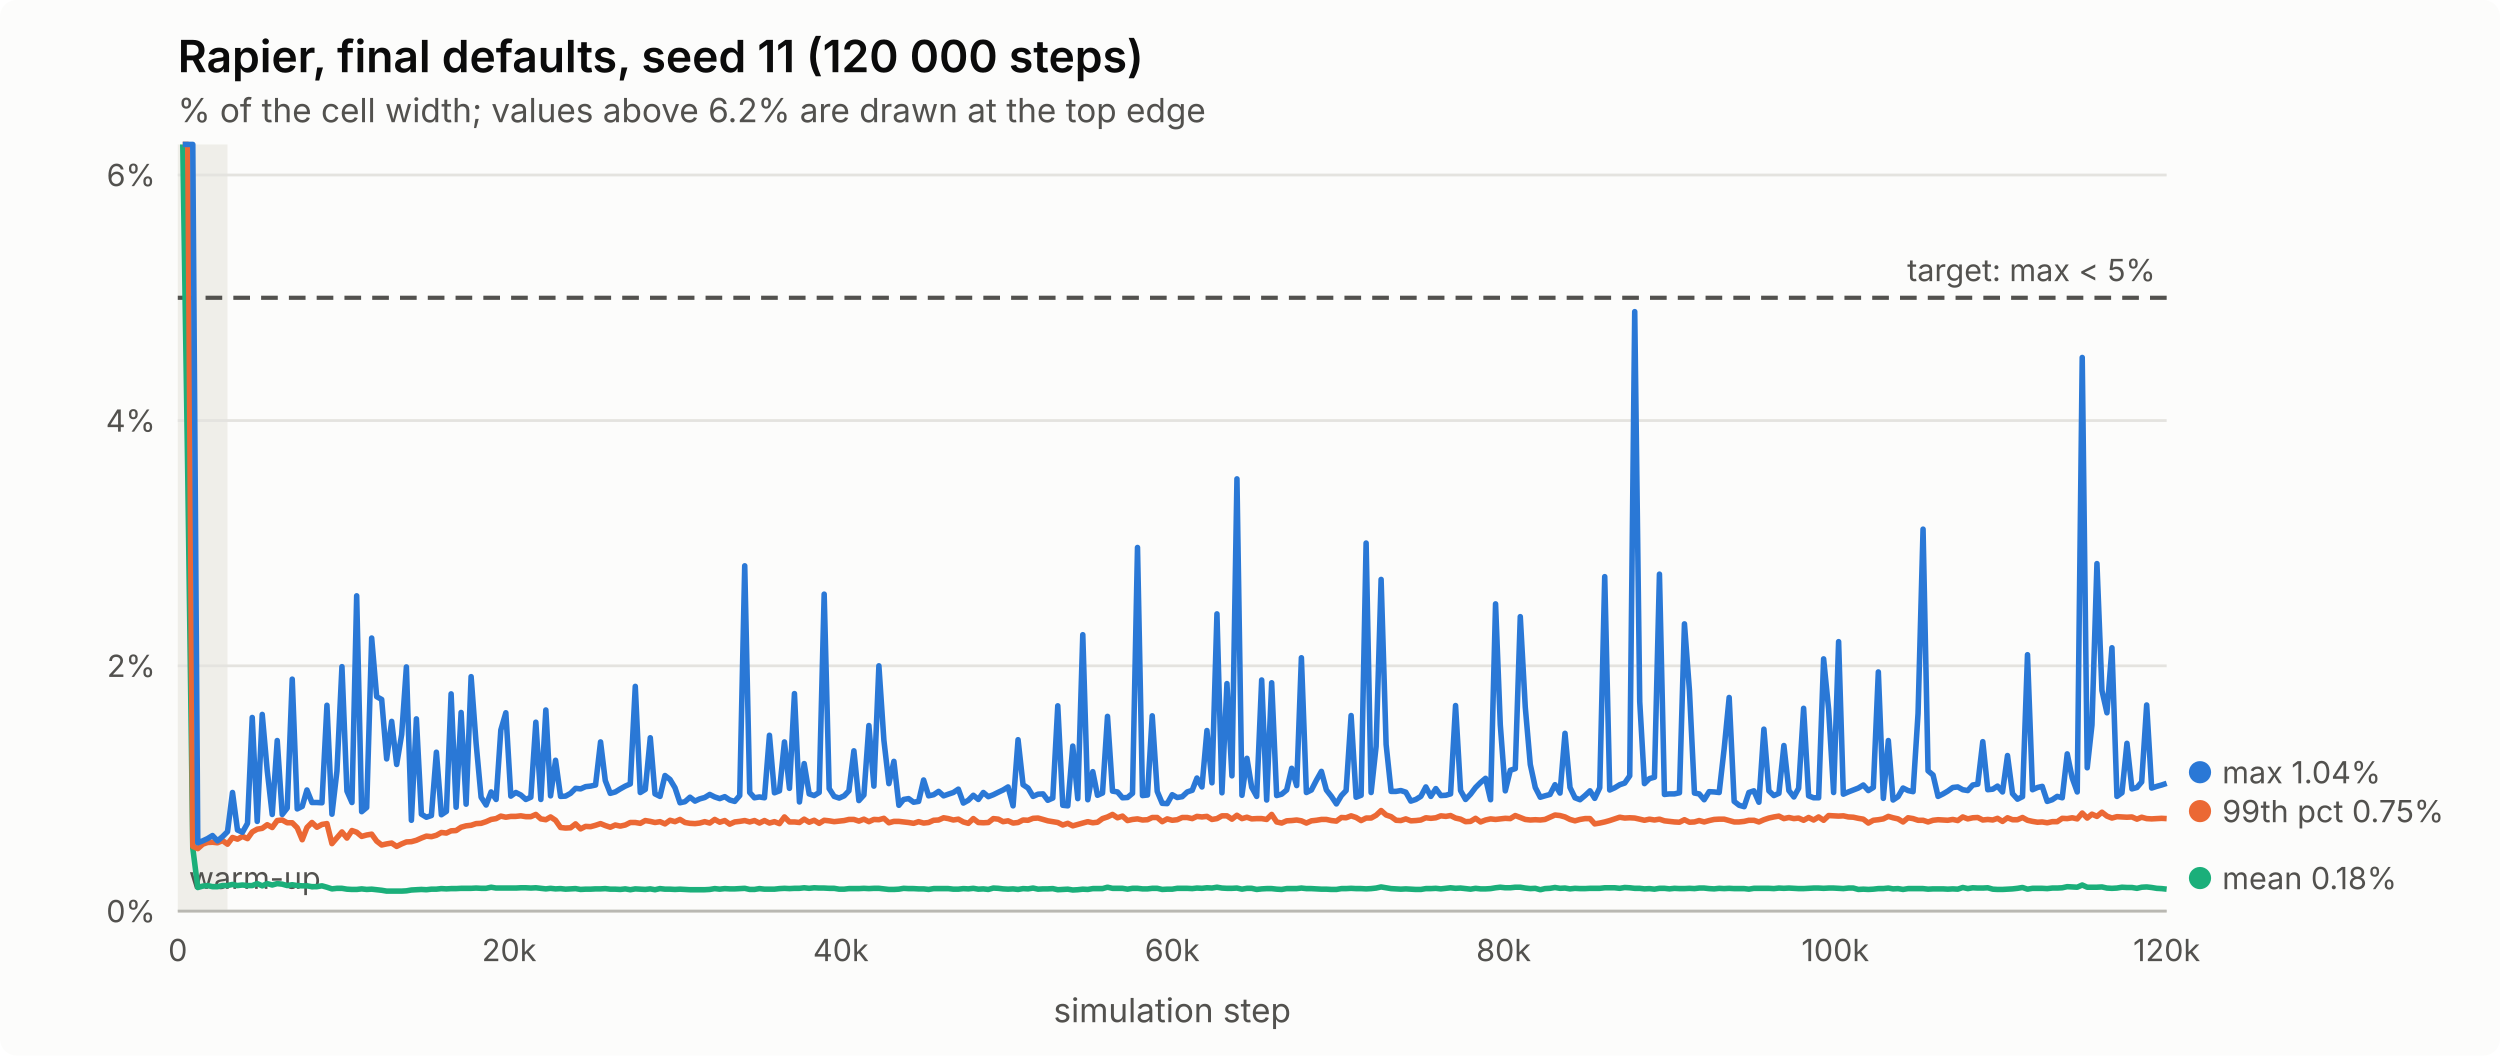
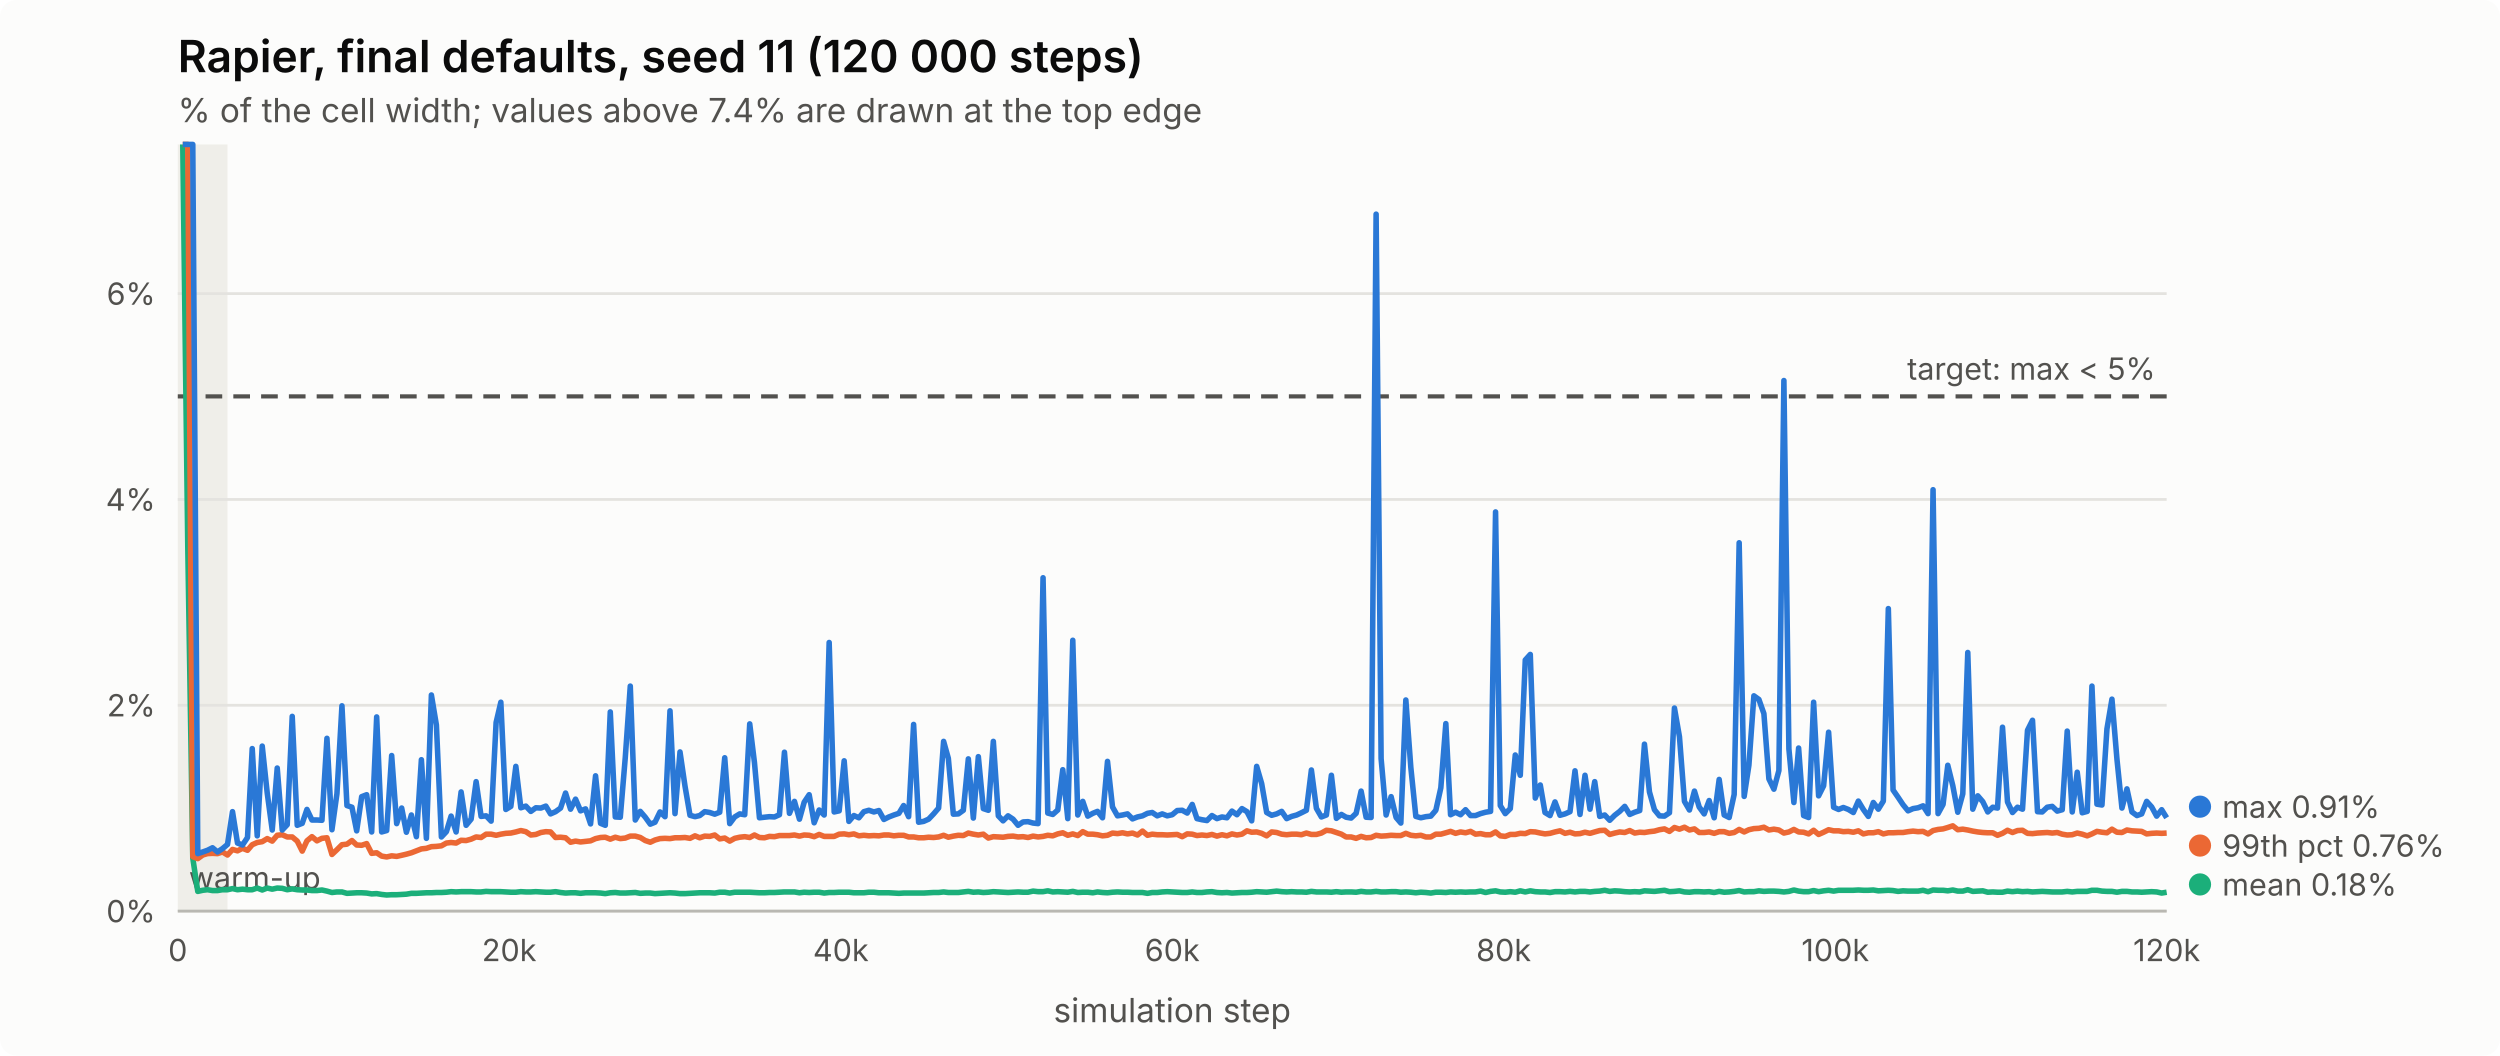
<svg xmlns="http://www.w3.org/2000/svg" viewBox="0 0 900 380" width="900" height="380" role="img" aria-label="Rapier, final defaults, seed 11 (120 000 steps)">
  <style>
  .surface { fill: #fcfcfb; } .title { fill: #0b0b0b; } .label, .tick { fill: #52514e; }
  .grid { stroke: #e4e3df; } .axis { stroke: #b9b8b2; } .warmup { fill: #efeee9; }
  .target { stroke: #52514e; } .s1 { stroke: #2a78d6; } .s2 { stroke: #eb6834; } .s3 { stroke: #1baf7a; }
  .k1 { fill: #2a78d6; } .k2 { fill: #eb6834; } .k3 { fill: #1baf7a; }
  @media (prefers-color-scheme: dark) {
    .surface { fill: #1a1a19; } .title { fill: #f0efec; } .label, .tick { fill: #c3c2b7; }
    .grid { stroke: #2f2f2d; } .axis { stroke: #5a5955; } .warmup { fill: #252524; }
    .target { stroke: #c3c2b7; } .s1 { stroke: #3987e5; } .s2 { stroke: #d95926; } .s3 { stroke: #199e70; }
    .k1 { fill: #3987e5; } .k2 { fill: #d95926; } .k3 { fill: #199e70; }
  }
  text { font-family: system-ui, -apple-system, "Segoe UI", sans-serif; }
</style>
  <rect class="surface" width="900" height="380" rx="6" />
  <text class="title" x="64" y="26" font-size="16" font-weight="600">Rapier, final defaults, seed 11 (120 000 steps)</text>
-   <text class="label" x="64" y="44" font-size="12">% of the cell width; values above 6.2% are drawn at the top edge</text>
+   <text class="label" x="64" y="44" font-size="12">% of the cell width; values above 7.4% are drawn at the top edge</text>
  <rect class="warmup" x="64.0" y="52" width="17.9" height="276" />
  <text class="label" x="68.0" y="320" font-size="11">warm-up</text>
  <line class="grid" x1="64" x2="780" y1="328.0" y2="328.0" stroke-width="1" />
  <text class="tick" x="56" y="332.0" font-size="11" text-anchor="end">0%</text>
-   <line class="grid" x1="64" x2="780" y1="239.7" y2="239.7" stroke-width="1" />
-   <text class="tick" x="56" y="243.7" font-size="11" text-anchor="end">2%</text>
-   <line class="grid" x1="64" x2="780" y1="151.4" y2="151.4" stroke-width="1" />
-   <text class="tick" x="56" y="155.4" font-size="11" text-anchor="end">4%</text>
-   <line class="grid" x1="64" x2="780" y1="63.0" y2="63.0" stroke-width="1" />
-   <text class="tick" x="56" y="67.0" font-size="11" text-anchor="end">6%</text>
+   <line class="grid" x1="64" x2="780" y1="253.9" y2="253.9" stroke-width="1" />
+   <text class="tick" x="56" y="257.9" font-size="11" text-anchor="end">2%</text>
+   <line class="grid" x1="64" x2="780" y1="179.8" y2="179.8" stroke-width="1" />
+   <text class="tick" x="56" y="183.8" font-size="11" text-anchor="end">4%</text>
+   <line class="grid" x1="64" x2="780" y1="105.7" y2="105.7" stroke-width="1" />
+   <text class="tick" x="56" y="109.7" font-size="11" text-anchor="end">6%</text>
  <text class="tick" x="64.0" y="346" font-size="11" text-anchor="middle">0</text>
  <text class="tick" x="183.3" y="346" font-size="11" text-anchor="middle">20k</text>
  <text class="tick" x="302.7" y="346" font-size="11" text-anchor="middle">40k</text>
  <text class="tick" x="422.0" y="346" font-size="11" text-anchor="middle">60k</text>
  <text class="tick" x="541.3" y="346" font-size="11" text-anchor="middle">80k</text>
  <text class="tick" x="660.7" y="346" font-size="11" text-anchor="middle">100k</text>
  <text class="tick" x="780.0" y="346" font-size="11" text-anchor="middle">120k</text>
  <text class="label" x="422.0" y="368" font-size="12" text-anchor="middle">simulation step</text>
  <line class="axis" x1="64" x2="780" y1="328" y2="328" stroke-width="1" />
-   <line class="target" x1="64" x2="780" y1="107.2" y2="107.2" stroke-width="1.5" stroke-dasharray="6 4" />
-   <text class="label" x="776" y="101.2" font-size="11" text-anchor="end">target: max &lt; 5%</text>
-   <polyline class="s3" fill="none" stroke-width="2" stroke-linejoin="round" points="65.8,52.0 67.6,171.6 69.4,305.3 71.2,319.5 73.0,319.0 74.7,318.8 76.5,319.2 78.3,319.2 80.1,318.8 81.9,318.8 83.7,318.4 85.5,318.8 87.3,318.6 89.1,318.8 90.8,318.8 92.6,318.1 94.4,318.9 96.2,318.1 98.0,318.6 99.8,318.1 101.6,318.3 103.4,318.8 105.2,318.5 107.0,318.8 108.8,318.9 110.5,318.9 112.3,319.2 114.1,319.2 115.9,318.9 117.7,319.4 119.5,320.0 121.3,319.8 123.1,319.8 124.9,320.1 126.7,320.2 128.4,320.2 130.2,320.0 132.0,320.2 133.8,320.1 135.6,320.3 137.4,320.5 139.2,320.8 141.0,320.8 142.8,320.8 144.6,320.8 146.3,320.7 148.1,320.4 149.9,320.3 151.7,320.2 153.5,320.3 155.3,320.1 157.1,320.1 158.9,319.9 160.7,320.0 162.4,319.9 164.2,319.9 166.0,319.8 167.8,319.8 169.6,319.8 171.4,319.7 173.2,319.8 175.0,319.8 176.8,319.4 178.6,319.7 180.3,319.7 182.1,319.7 183.9,319.7 185.7,319.7 187.5,319.6 189.3,319.6 191.1,319.7 192.9,319.6 194.7,319.8 196.5,320.0 198.2,319.8 200.0,320.0 201.8,319.9 203.6,320.1 205.4,320.0 207.2,319.9 209.0,320.2 210.8,320.1 212.6,320.1 214.4,320.0 216.2,320.0 217.9,319.9 219.7,320.1 221.5,320.1 223.3,320.2 225.1,320.0 226.9,320.3 228.7,320.0 230.5,320.1 232.3,320.2 234.1,320.0 235.8,320.3 237.6,319.9 239.4,320.1 241.2,320.1 243.0,320.2 244.8,320.1 246.6,320.2 248.4,320.3 250.2,320.3 251.9,320.3 253.7,320.3 255.5,320.2 257.3,319.9 259.1,320.1 260.9,319.9 262.7,320.0 264.5,320.0 266.3,319.9 268.1,319.8 269.9,320.2 271.6,320.2 273.4,319.9 275.2,320.1 277.0,320.1 278.8,320.1 280.6,319.9 282.4,319.8 284.2,319.9 286.0,319.8 287.8,319.8 289.5,319.6 291.3,319.8 293.1,319.6 294.9,319.7 296.7,319.7 298.5,319.8 300.3,319.8 302.1,320.1 303.9,320.1 305.6,319.9 307.4,319.9 309.2,319.9 311.0,319.8 312.8,319.9 314.6,319.8 316.4,319.8 318.2,320.0 320.0,320.2 321.8,320.2 323.6,320.1 325.3,319.8 327.1,319.9 328.9,319.9 330.7,320.0 332.5,320.0 334.3,320.2 336.1,319.9 337.9,319.9 339.7,319.9 341.4,319.9 343.2,320.1 345.0,320.1 346.8,319.9 348.6,320.0 350.4,319.8 352.2,320.1 354.0,320.0 355.8,320.2 357.6,319.7 359.4,319.8 361.1,320.0 362.9,320.1 364.7,320.0 366.5,320.2 368.3,319.9 370.1,320.0 371.9,319.7 373.7,320.1 375.5,320.0 377.2,320.0 379.0,319.9 380.8,320.3 382.6,320.2 384.4,320.1 386.2,320.4 388.0,320.3 389.8,320.1 391.6,320.2 393.4,319.9 395.1,319.9 396.9,319.9 398.7,319.4 400.5,319.8 402.3,319.8 404.1,319.8 405.9,320.1 407.7,319.8 409.5,319.8 411.3,320.0 413.1,320.0 414.8,319.8 416.6,319.8 418.4,320.2 420.2,320.1 422.0,320.1 423.8,319.8 425.6,319.8 427.4,319.8 429.2,319.9 430.9,319.7 432.7,319.8 434.5,319.6 436.3,319.7 438.1,319.4 439.9,319.7 441.7,319.8 443.5,319.8 445.3,319.7 447.1,320.1 448.9,319.8 450.6,319.8 452.4,320.2 454.2,320.0 456.0,319.9 457.8,319.9 459.6,320.1 461.4,320.2 463.2,319.9 465.0,319.9 466.8,319.9 468.5,319.7 470.3,319.9 472.1,319.9 473.9,320.0 475.7,320.1 477.5,320.1 479.3,320.2 481.1,320.2 482.9,319.9 484.6,319.9 486.4,319.8 488.2,319.9 490.0,319.9 491.8,320.0 493.6,319.9 495.4,319.7 497.2,319.3 499.0,319.6 500.8,319.9 502.6,320.0 504.3,320.1 506.1,320.0 507.9,320.1 509.7,320.2 511.5,320.2 513.3,319.9 515.1,319.9 516.9,319.8 518.7,320.0 520.5,319.8 522.2,319.6 524.0,319.8 525.8,319.7 527.6,319.9 529.4,320.1 531.2,319.8 533.0,320.0 534.8,320.0 536.6,319.9 538.4,319.6 540.1,319.4 541.9,319.6 543.7,319.6 545.5,319.4 547.3,319.4 549.1,319.7 550.9,319.9 552.7,319.8 554.5,320.3 556.2,319.9 558.0,319.8 559.8,319.5 561.6,319.8 563.4,319.7 565.2,320.0 567.0,319.8 568.8,319.9 570.6,319.9 572.4,319.8 574.1,319.8 575.9,319.8 577.7,319.6 579.5,319.6 581.3,319.6 583.1,319.8 584.9,319.5 586.7,319.6 588.5,319.8 590.3,319.8 592.0,320.0 593.8,319.9 595.6,320.1 597.4,319.8 599.2,319.8 601.0,320.0 602.8,319.8 604.6,319.9 606.4,319.9 608.2,319.8 610.0,319.9 611.7,319.7 613.5,319.7 615.3,319.9 617.1,320.0 618.9,319.8 620.7,319.9 622.5,319.8 624.3,319.9 626.1,319.9 627.9,319.9 629.6,320.1 631.4,319.8 633.2,319.8 635.0,319.8 636.8,319.8 638.6,319.9 640.4,319.7 642.2,319.8 644.0,319.7 645.8,319.8 647.5,319.9 649.3,319.9 651.1,319.8 652.9,319.7 654.7,319.7 656.5,319.8 658.3,319.7 660.1,319.7 661.9,319.8 663.6,319.9 665.4,319.7 667.2,319.7 669.0,320.2 670.8,320.1 672.6,320.2 674.4,320.1 676.2,319.9 678.0,319.9 679.8,319.7 681.5,320.0 683.3,319.9 685.1,320.2 686.9,319.9 688.7,319.9 690.5,319.9 692.3,319.9 694.1,320.1 695.9,320.0 697.7,320.0 699.5,320.0 701.2,320.1 703.0,320.0 704.8,320.1 706.6,319.5 708.4,319.9 710.2,319.6 712.0,319.7 713.8,319.7 715.6,319.6 717.4,320.1 719.1,320.2 720.9,320.2 722.7,320.1 724.5,320.0 726.3,319.8 728.1,319.5 729.9,320.1 731.7,319.8 733.5,319.8 735.2,319.8 737.0,319.9 738.8,319.7 740.6,319.7 742.4,319.6 744.2,319.2 746.0,319.3 747.8,319.4 749.6,318.6 751.4,319.4 753.1,319.4 754.9,319.4 756.7,319.3 758.5,319.7 760.3,319.8 762.1,319.7 763.9,319.4 765.7,319.5 767.5,319.5 769.3,319.8 771.0,319.4 772.8,319.3 774.6,319.5 776.4,319.8 778.2,319.9 780.0,320.1" />
-   <polyline class="s2" fill="none" stroke-width="2" stroke-linejoin="round" points="65.8,52.0 67.6,52.0 69.4,304.7 71.2,305.5 73.0,303.9 74.7,303.3 76.5,303.2 78.3,303.4 80.1,302.6 81.9,303.9 83.7,301.5 85.5,302.1 87.3,301.1 89.1,301.9 90.8,299.5 92.6,298.5 94.4,298.2 96.2,296.9 98.0,297.9 99.8,295.4 101.6,295.2 103.4,296.2 105.2,296.2 107.0,298.0 108.8,302.3 110.5,297.9 112.3,296.1 114.1,297.8 115.9,296.8 117.7,296.5 119.5,303.7 121.3,301.6 123.1,299.5 124.9,301.7 126.7,299.0 128.4,299.6 130.2,301.1 132.0,300.6 133.8,300.3 135.6,302.8 137.4,304.2 139.2,303.8 141.0,303.5 142.8,304.7 144.6,303.8 146.3,303.1 148.1,303.0 149.9,302.5 151.7,301.7 153.5,301.0 155.3,301.2 157.1,300.7 158.9,299.7 160.7,299.9 162.4,299.1 164.2,299.0 166.0,297.8 167.8,297.3 169.6,297.1 171.4,296.5 173.2,296.4 175.0,295.8 176.8,295.0 178.6,294.7 180.3,293.8 182.1,294.2 183.9,293.9 185.7,293.9 187.5,293.7 189.3,294.0 191.1,294.0 192.9,293.2 194.7,294.8 196.5,295.1 198.2,294.1 200.0,295.3 201.8,297.9 203.6,298.1 205.4,298.0 207.2,296.6 209.0,298.4 210.8,297.5 212.6,297.6 214.4,297.1 216.2,296.5 217.9,297.2 219.7,297.8 221.5,297.0 223.3,297.4 225.1,297.0 226.9,296.1 228.7,296.1 230.5,296.4 232.3,295.4 234.1,295.7 235.8,296.1 237.6,295.8 239.4,296.6 241.2,295.3 243.0,295.8 244.8,295.0 246.6,296.1 248.4,296.4 250.2,296.5 251.9,296.3 253.7,295.8 255.5,296.3 257.3,295.0 259.1,296.0 260.9,295.4 262.7,296.7 264.5,295.9 266.3,295.7 268.1,295.4 269.9,295.9 271.6,295.4 273.4,296.3 275.2,295.4 277.0,296.3 278.8,295.8 280.6,296.5 282.4,294.1 284.2,295.9 286.0,295.9 287.8,296.1 289.5,294.9 291.3,296.0 293.1,295.3 294.9,296.4 296.7,295.3 298.5,295.5 300.3,295.8 302.1,295.6 303.9,295.4 305.6,295.0 307.4,295.0 309.2,295.6 311.0,294.9 312.8,295.8 314.6,295.0 316.4,295.1 318.2,294.6 320.0,296.2 321.8,295.7 323.6,295.7 325.3,295.9 327.1,296.1 328.9,296.4 330.7,295.8 332.5,296.3 334.3,296.1 336.1,295.3 337.9,295.2 339.7,294.4 341.4,294.7 343.2,295.2 345.0,294.9 346.8,295.9 348.6,296.4 350.4,294.7 352.2,296.1 354.0,296.2 355.8,296.1 357.6,294.7 359.4,294.9 361.1,295.8 362.9,295.5 364.7,296.3 366.5,296.1 368.3,295.2 370.1,295.3 371.9,294.6 373.7,294.5 375.5,295.0 377.2,295.5 379.0,295.8 380.8,296.1 382.6,297.0 384.4,296.4 386.2,297.3 388.0,296.8 389.8,296.3 391.6,295.8 393.4,296.2 395.1,296.0 396.9,294.7 398.7,294.1 400.5,293.2 402.3,294.4 404.1,293.8 405.9,295.4 407.7,295.0 409.5,294.8 411.3,295.2 413.1,295.1 414.8,294.3 416.6,294.3 418.4,295.8 420.2,294.8 422.0,295.3 423.8,295.1 425.6,294.3 427.4,294.3 429.2,294.7 430.9,293.9 432.7,294.1 434.5,293.9 436.3,295.0 438.1,294.7 439.9,293.7 441.7,293.7 443.5,294.9 445.3,293.5 447.1,294.7 448.9,294.2 450.6,294.8 452.4,294.7 454.2,294.7 456.0,295.0 457.8,293.2 459.6,295.9 461.4,296.3 463.2,295.5 465.0,295.4 466.8,295.2 468.5,295.5 470.3,296.3 472.1,295.5 473.9,295.3 475.7,295.0 477.5,295.0 479.3,295.4 481.1,295.6 482.9,294.3 484.6,294.4 486.4,293.7 488.2,294.3 490.0,295.4 491.8,294.5 493.6,294.5 495.4,293.5 497.2,291.8 499.0,293.4 500.8,294.0 502.6,295.3 504.3,295.4 506.1,294.8 507.9,295.5 509.7,295.4 511.5,295.2 513.3,294.4 515.1,294.6 516.9,294.4 518.7,293.7 520.5,293.9 522.2,293.6 524.0,294.5 525.8,294.9 527.6,295.8 529.4,295.7 531.2,294.6 533.0,295.9 534.8,295.2 536.6,294.8 538.4,295.0 540.1,294.8 541.9,294.6 543.7,294.7 545.5,293.6 547.3,294.3 549.1,295.0 550.9,295.2 552.7,295.1 554.5,295.2 556.2,295.0 558.0,294.2 559.8,293.4 561.6,293.6 563.4,294.1 565.2,295.0 567.0,295.5 568.8,295.0 570.6,294.7 572.4,294.7 574.1,296.6 575.9,296.3 577.7,295.9 579.5,295.4 581.3,294.8 583.1,294.2 584.9,294.5 586.7,294.4 588.5,294.5 590.3,294.9 592.0,295.3 593.8,294.9 595.6,295.2 597.4,294.9 599.2,295.5 601.0,295.7 602.8,295.9 604.6,296.0 606.4,295.1 608.2,296.0 610.0,295.9 611.7,295.4 613.5,295.9 615.3,295.4 617.1,295.0 618.9,294.9 620.7,294.9 622.5,295.4 624.3,295.9 626.1,295.9 627.9,295.7 629.6,295.3 631.4,295.3 633.2,295.9 635.0,295.1 636.8,294.5 638.6,294.1 640.4,293.8 642.2,294.7 644.0,294.3 645.8,294.7 647.5,294.5 649.3,295.3 651.1,294.3 652.9,295.2 654.7,294.1 656.5,295.3 658.3,293.6 660.1,293.7 661.9,293.8 663.6,293.7 665.4,294.1 667.2,294.2 669.0,294.6 670.8,294.9 672.6,296.3 674.4,295.3 676.2,295.1 678.0,294.8 679.8,293.9 681.5,294.4 683.3,294.8 685.1,295.9 686.9,294.4 688.7,294.7 690.5,295.3 692.3,295.3 694.1,295.9 695.9,295.3 697.7,295.1 699.5,295.2 701.2,295.3 703.0,295.0 704.8,295.4 706.6,294.1 708.4,294.8 710.2,294.4 712.0,294.3 713.8,295.2 715.6,295.0 717.4,295.2 719.1,294.6 720.9,295.7 722.7,294.4 724.5,295.1 726.3,295.1 728.1,294.3 729.9,295.3 731.7,295.7 733.5,296.0 735.2,295.9 737.0,296.2 738.8,295.8 740.6,295.8 742.4,294.6 744.2,294.7 746.0,294.4 747.8,294.8 749.6,292.7 751.4,294.5 753.1,293.1 754.9,293.9 756.7,292.4 758.5,293.8 760.3,294.5 762.1,294.0 763.9,294.1 765.7,294.2 767.5,294.1 769.3,294.9 771.0,294.2 772.8,294.7 774.6,294.8 776.4,294.7 778.2,294.6 780.0,294.7" />
-   <polyline class="s1" fill="none" stroke-width="2" stroke-linejoin="round" points="65.8,52.0 67.6,52.0 69.4,52.0 71.2,303.4 73.0,302.7 74.7,301.9 76.5,300.8 78.3,302.7 80.1,301.2 81.9,299.4 83.7,285.3 85.5,298.8 87.3,299.6 89.1,296.4 90.8,258.3 92.6,295.7 94.4,257.2 96.2,277.4 98.0,293.2 99.8,266.6 101.6,293.2 103.4,290.9 105.2,244.5 107.0,291.2 108.8,290.3 110.5,284.4 112.3,288.9 114.1,288.9 115.9,289.0 117.7,253.9 119.5,293.1 121.3,277.6 123.1,240.0 124.9,284.8 126.7,288.9 128.4,214.5 130.2,292.2 132.0,290.7 133.8,229.7 135.6,250.8 137.4,251.8 139.2,273.2 141.0,259.7 142.8,275.2 144.6,264.4 146.3,240.1 148.1,295.3 149.9,258.8 151.7,293.1 153.5,294.2 155.3,293.6 157.1,270.8 158.9,293.3 160.7,292.1 162.4,249.8 164.2,290.6 166.0,256.5 167.8,289.5 169.6,243.6 171.4,267.6 173.2,287.0 175.0,289.8 176.8,285.1 178.6,287.8 180.3,262.8 182.1,256.6 183.9,286.6 185.7,285.3 187.5,286.2 189.3,287.8 191.1,287.0 192.9,260.0 194.7,287.8 196.5,255.6 198.2,286.5 200.0,273.7 201.8,286.7 203.6,286.6 205.4,285.6 207.2,283.8 209.0,284.0 210.8,283.2 212.6,283.0 214.4,282.6 216.2,267.1 217.9,281.0 219.7,285.6 221.5,285.1 223.3,284.0 225.1,283.0 226.9,282.2 228.7,247.1 230.5,285.3 232.3,284.2 234.1,265.6 235.8,285.8 237.6,286.7 239.4,279.2 241.2,280.6 243.0,283.6 244.8,289.0 246.6,288.6 248.4,287.0 250.2,288.4 251.9,287.6 253.7,287.1 255.5,286.0 257.3,286.9 259.1,287.5 260.9,286.8 262.7,288.0 264.5,288.5 266.3,286.4 268.1,203.7 269.9,285.3 271.6,287.2 273.4,286.9 275.2,287.2 277.0,264.7 278.8,285.4 280.6,284.7 282.4,267.1 284.2,283.8 286.0,249.7 287.8,288.7 289.5,274.9 291.3,285.8 293.1,286.4 294.9,285.3 296.7,213.9 298.5,283.9 300.3,286.7 302.1,287.3 303.9,286.5 305.6,284.7 307.4,270.3 309.2,288.2 311.0,286.2 312.8,261.2 314.6,283.0 316.4,239.7 318.2,266.5 320.0,282.1 321.8,274.1 323.6,289.9 325.3,287.8 327.1,287.5 328.9,288.8 330.7,288.5 332.5,280.8 334.3,286.5 336.1,286.1 337.9,284.9 339.7,286.5 341.4,285.9 343.2,285.3 345.0,284.1 346.8,289.1 348.6,288.1 350.4,286.3 352.2,287.8 354.0,285.3 355.8,286.8 357.6,286.1 359.4,285.2 361.1,284.4 362.9,283.3 364.7,290.1 366.5,266.3 368.3,282.5 370.1,283.7 371.9,286.7 373.7,285.9 375.5,285.8 377.2,288.1 379.0,287.3 380.8,254.1 382.6,289.9 384.4,290.1 386.2,268.6 388.0,287.5 389.8,228.5 391.6,287.9 393.4,277.8 395.1,286.3 396.9,285.5 398.7,257.9 400.5,284.8 402.3,285.1 404.1,287.2 405.9,287.1 407.7,285.6 409.5,197.1 411.3,286.4 413.1,286.2 414.8,257.7 416.6,284.9 418.4,289.2 420.2,289.3 422.0,286.1 423.8,287.1 425.6,286.8 427.4,285.1 429.2,284.5 430.9,280.1 432.7,283.3 434.5,263.0 436.3,281.8 438.1,221.0 439.9,285.4 441.7,246.1 443.5,279.3 445.3,172.4 447.1,286.3 448.9,273.0 450.6,283.4 452.4,286.7 454.2,244.8 456.0,288.0 457.8,245.8 459.6,286.4 461.4,285.9 463.2,284.4 465.0,276.6 466.8,282.8 468.5,236.8 470.3,285.3 472.1,284.4 473.9,280.9 475.7,277.7 477.5,284.4 479.3,286.7 481.1,289.4 482.9,286.4 484.6,284.6 486.4,257.6 488.2,287.0 490.0,286.3 491.8,195.5 493.6,285.3 495.4,268.7 497.2,208.6 499.0,268.0 500.8,284.9 502.6,284.9 504.3,284.6 506.1,285.2 507.9,288.4 509.7,287.8 511.5,286.7 513.3,283.3 515.1,286.7 516.9,283.9 518.7,286.4 520.5,286.3 522.2,285.8 524.0,254.0 525.8,284.6 527.6,287.8 529.4,285.9 531.2,283.5 533.0,281.7 534.8,280.2 536.6,287.9 538.4,217.4 540.1,260.9 541.9,284.7 543.7,277.3 545.5,276.7 547.3,222.0 549.1,254.6 550.9,275.2 552.7,283.5 554.5,287.0 556.2,286.5 558.0,286.0 559.8,282.5 561.6,285.5 563.4,264.0 565.2,283.5 567.0,287.2 568.8,287.9 570.6,286.4 572.4,284.7 574.1,287.4 575.9,283.6 577.7,207.6 579.5,284.4 581.3,283.6 583.1,282.5 584.9,281.9 586.7,279.3 588.5,112.2 590.3,252.6 592.0,282.1 593.8,280.3 595.6,279.8 597.4,206.7 599.2,286.0 601.0,285.8 602.8,285.8 604.6,285.4 606.4,224.6 608.2,248.6 610.0,285.5 611.7,285.8 613.5,287.9 615.3,285.0 617.1,285.1 618.9,285.3 620.7,269.5 622.5,251.1 624.3,288.5 626.1,289.9 627.9,290.4 629.6,285.3 631.4,284.7 633.2,288.8 635.0,262.5 636.8,284.7 638.6,286.4 640.4,285.6 642.2,268.4 644.0,284.6 645.8,286.9 647.5,283.8 649.3,255.0 651.1,286.5 652.9,287.2 654.7,287.2 656.5,237.2 658.3,255.3 660.1,285.3 661.9,231.0 663.6,285.9 665.4,285.1 667.2,284.4 669.0,283.7 670.8,282.6 672.6,284.6 674.4,283.5 676.2,241.9 678.0,287.4 679.8,266.6 681.5,288.0 683.3,286.8 685.1,283.7 686.9,284.6 688.7,285.0 690.5,256.8 692.3,190.5 694.1,277.5 695.9,279.0 697.7,286.7 699.5,285.8 701.2,284.8 703.0,283.5 704.8,283.3 706.6,284.3 708.4,284.6 710.2,282.6 712.0,282.3 713.8,267.0 715.6,284.3 717.4,284.1 719.1,283.0 720.9,285.1 722.7,272.0 724.5,285.7 726.3,287.7 728.1,286.8 729.9,235.7 731.7,284.3 733.5,283.5 735.2,283.1 737.0,288.5 738.8,287.9 740.6,286.7 742.4,287.2 744.2,271.4 746.0,280.1 747.8,285.1 749.6,128.7 751.4,276.4 753.1,261.0 754.9,202.9 756.7,248.6 758.5,256.6 760.3,233.2 762.1,286.7 763.9,285.4 765.7,267.6 767.5,284.0 769.3,283.5 771.0,281.5 772.8,253.8 774.6,283.7 776.4,283.1 778.2,282.6 780.0,282.0" />
-   <circle class="k1" cx="792" cy="278.0" r="4" />
-   <text class="label" x="800" y="282.0" font-size="11">max 1.04%</text>
-   <circle class="k2" cx="792" cy="292.0" r="4" />
-   <text class="label" x="800" y="296.0" font-size="11">99th pct 0.75%</text>
-   <circle class="k3" cx="792" cy="316.1" r="4" />
-   <text class="label" x="800" y="320.1" font-size="11">mean 0.18%</text>
+   <line class="target" x1="64" x2="780" y1="142.7" y2="142.7" stroke-width="1.5" stroke-dasharray="6 4" />
+   <text class="label" x="776" y="136.7" font-size="11" text-anchor="end">target: max &lt; 5%</text>
+   <polyline class="s3" fill="none" stroke-width="2" stroke-linejoin="round" points="65.8,52.0 67.6,196.8 69.4,308.9 71.2,320.9 73.0,320.5 74.7,320.3 76.5,320.6 78.3,320.6 80.1,320.3 81.9,320.3 83.7,319.9 85.5,320.3 87.3,320.1 89.1,320.3 90.8,320.3 92.6,319.7 94.4,320.4 96.2,319.7 98.0,320.1 99.8,319.7 101.6,319.8 103.4,320.3 105.2,320.0 107.0,320.3 108.8,320.4 110.5,320.4 112.3,320.6 114.1,320.6 115.9,320.4 117.7,320.8 119.5,321.3 121.3,321.1 123.1,321.1 124.9,321.6 126.7,321.5 128.4,321.4 130.2,321.4 132.0,321.5 133.8,321.8 135.6,321.7 137.4,322.0 139.2,322.2 141.0,322.1 142.8,322.1 144.6,322.0 146.3,321.9 148.1,321.6 149.9,321.6 151.7,321.5 153.5,321.4 155.3,321.4 157.1,321.3 158.9,321.3 160.7,321.2 162.4,321.0 164.2,321.1 166.0,321.0 167.8,321.0 169.6,321.0 171.4,321.1 173.2,321.1 175.0,320.9 176.8,321.0 178.6,321.0 180.3,321.0 182.1,321.1 183.9,321.2 185.7,321.2 187.5,321.0 189.3,321.1 191.1,321.1 192.9,321.0 194.7,321.1 196.5,321.2 198.2,321.2 200.0,321.0 201.8,321.3 203.6,321.5 205.4,321.4 207.2,321.4 209.0,321.6 210.8,321.4 212.6,321.4 214.4,321.4 216.2,321.5 217.9,321.7 219.7,321.4 221.5,321.3 223.3,321.5 225.1,321.5 226.9,321.4 228.7,321.3 230.5,321.6 232.3,321.5 234.1,321.5 235.8,321.7 237.6,321.6 239.4,321.5 241.2,321.4 243.0,321.5 244.8,321.7 246.6,321.7 248.4,321.6 250.2,321.5 251.9,321.4 253.7,321.4 255.5,321.4 257.3,321.5 259.1,321.2 260.9,321.2 262.7,321.5 264.5,321.2 266.3,321.2 268.1,321.2 269.9,321.2 271.6,321.3 273.4,321.4 275.2,321.4 277.0,321.3 278.8,321.3 280.6,321.2 282.4,321.1 284.2,321.1 286.0,321.1 287.8,321.4 289.5,321.2 291.3,321.3 293.1,321.2 294.9,321.2 296.7,321.5 298.5,321.3 300.3,321.3 302.1,321.2 303.9,321.2 305.6,321.2 307.4,321.4 309.2,321.4 311.0,321.4 312.8,321.2 314.6,321.2 316.4,321.4 318.2,321.4 320.0,321.4 321.8,321.5 323.6,321.6 325.3,321.5 327.1,321.5 328.9,321.5 330.7,321.5 332.5,321.5 334.3,321.4 336.1,321.3 337.9,321.3 339.7,321.1 341.4,321.3 343.2,321.3 345.0,321.3 346.8,321.1 348.6,320.9 350.4,321.2 352.2,321.1 354.0,321.3 355.8,321.2 357.6,321.0 359.4,321.1 361.1,321.2 362.9,321.3 364.7,321.2 366.5,321.1 368.3,321.2 370.1,321.2 371.9,320.8 373.7,321.0 375.5,321.0 377.2,320.7 379.0,321.1 380.8,321.0 382.6,321.1 384.4,321.2 386.2,320.9 388.0,321.3 389.8,321.2 391.6,321.2 393.4,321.4 395.1,321.1 396.9,321.3 398.7,321.4 400.5,321.2 402.3,321.1 404.1,321.2 405.9,321.2 407.7,321.3 409.5,321.3 411.3,321.3 413.1,321.6 414.8,321.3 416.6,321.3 418.4,321.1 420.2,321.0 422.0,321.1 423.8,321.2 425.6,321.3 427.4,321.3 429.2,321.1 430.9,321.3 432.7,321.3 434.5,321.1 436.3,321.0 438.1,321.3 439.9,321.4 441.7,321.3 443.5,321.5 445.3,321.4 447.1,321.3 448.9,321.3 450.6,321.2 452.4,321.0 454.2,321.1 456.0,321.2 457.8,321.0 459.6,320.8 461.4,321.0 463.2,321.1 465.0,321.0 466.8,321.1 468.5,321.1 470.3,321.2 472.1,320.9 473.9,321.1 475.7,321.1 477.5,321.1 479.3,321.2 481.1,321.0 482.9,321.2 484.6,321.1 486.4,321.1 488.2,321.2 490.0,320.9 491.8,321.1 493.6,321.1 495.4,320.9 497.2,321.1 499.0,321.1 500.8,321.0 502.6,321.0 504.3,321.2 506.1,321.1 507.9,321.2 509.7,321.4 511.5,321.2 513.3,321.3 515.1,321.5 516.9,321.2 518.7,321.2 520.5,321.3 522.2,321.1 524.0,321.2 525.8,321.1 527.6,321.2 529.4,321.1 531.2,321.1 533.0,320.8 534.8,321.3 536.6,320.9 538.4,320.7 540.1,321.1 541.9,321.2 543.7,321.0 545.5,321.2 547.3,320.7 549.1,321.1 550.9,320.7 552.7,321.0 554.5,321.1 556.2,321.1 558.0,321.3 559.8,321.0 561.6,321.0 563.4,321.1 565.2,320.9 567.0,321.1 568.8,320.9 570.6,320.9 572.4,321.1 574.1,320.9 575.9,320.8 577.7,320.5 579.5,320.9 581.3,320.7 583.1,320.8 584.9,321.0 586.7,321.1 588.5,321.0 590.3,321.1 592.0,320.7 593.8,320.8 595.6,320.9 597.4,320.7 599.2,320.5 601.0,321.0 602.8,320.9 604.6,320.7 606.4,321.1 608.2,321.2 610.0,321.0 611.7,321.0 613.5,321.1 615.3,321.0 617.1,321.3 618.9,320.9 620.7,321.2 622.5,321.1 624.3,320.9 626.1,320.6 627.9,321.1 629.6,321.0 631.4,321.0 633.2,320.7 635.0,320.9 636.8,320.8 638.6,320.8 640.4,320.9 642.2,321.1 644.0,320.9 645.8,320.4 647.5,320.8 649.3,321.0 651.1,321.0 652.9,320.6 654.7,321.0 656.5,320.7 658.3,320.5 660.1,320.8 661.9,320.5 663.6,320.5 665.4,320.5 667.2,320.5 669.0,320.4 670.8,320.5 672.6,320.5 674.4,320.4 676.2,320.7 678.0,320.6 679.8,320.5 681.5,320.6 683.3,320.9 685.1,320.7 686.9,320.8 688.7,320.8 690.5,320.8 692.3,320.5 694.1,321.0 695.9,320.4 697.7,320.5 699.5,320.5 701.2,320.7 703.0,320.4 704.8,320.8 706.6,320.8 708.4,320.3 710.2,320.9 712.0,320.8 713.8,320.7 715.6,321.2 717.4,321.1 719.1,321.2 720.9,321.2 722.7,320.8 724.5,321.0 726.3,320.8 728.1,321.0 729.9,320.9 731.7,321.1 733.5,321.0 735.2,320.9 737.0,321.0 738.8,321.1 740.6,321.1 742.4,321.1 744.2,320.9 746.0,321.1 747.8,320.9 749.6,320.9 751.4,320.9 753.1,320.5 754.9,320.5 756.7,320.8 758.5,320.9 760.3,320.9 762.1,321.2 763.9,320.9 765.7,320.9 767.5,321.1 769.3,321.1 771.0,321.2 772.8,321.1 774.6,321.0 776.4,321.1 778.2,321.5 780.0,321.2" />
+   <polyline class="s2" fill="none" stroke-width="2" stroke-linejoin="round" points="65.8,52.0 67.6,52.0 69.4,308.4 71.2,309.1 73.0,307.8 74.7,307.3 76.5,307.2 78.3,307.3 80.1,306.7 81.9,307.8 83.7,305.8 85.5,306.3 87.3,305.4 89.1,306.1 90.8,304.1 92.6,303.3 94.4,303.0 96.2,301.9 98.0,302.8 99.8,300.7 101.6,300.5 103.4,301.3 105.2,301.3 107.0,302.8 108.8,306.4 110.5,302.7 112.3,301.2 114.1,302.7 115.9,301.8 117.7,301.6 119.5,307.6 121.3,305.9 123.1,304.1 124.9,303.9 126.7,302.6 128.4,304.2 130.2,304.3 132.0,303.7 133.8,307.2 135.6,307.0 137.4,308.2 139.2,308.5 141.0,308.1 142.8,308.3 144.6,307.9 146.3,307.5 148.1,307.0 149.9,306.3 151.7,305.6 153.5,305.4 155.3,304.8 157.1,304.7 158.9,304.5 160.7,303.5 162.4,303.3 164.2,303.5 166.0,302.5 167.8,302.6 169.6,302.1 171.4,301.3 173.2,301.5 175.0,300.3 176.8,300.3 178.6,300.7 180.3,300.3 182.1,300.0 183.9,299.9 185.7,299.5 187.5,299.0 189.3,299.4 191.1,300.6 192.9,300.4 194.7,299.7 196.5,299.4 198.2,299.5 200.0,301.5 201.8,301.4 203.6,301.6 205.4,303.2 207.2,302.8 209.0,303.1 210.8,302.9 212.6,302.7 214.4,301.9 216.2,301.5 217.9,301.4 219.7,302.1 221.5,301.4 223.3,301.9 225.1,301.7 226.9,301.0 228.7,301.0 230.5,301.5 232.3,302.6 234.1,303.2 235.8,302.4 237.6,301.9 239.4,301.8 241.2,301.9 243.0,301.6 244.8,301.6 246.6,301.5 248.4,301.8 250.2,300.9 251.9,301.6 253.7,301.0 255.5,301.1 257.3,300.6 259.1,302.0 260.9,301.7 262.7,302.8 264.5,301.8 266.3,301.4 268.1,301.2 269.9,301.5 271.6,300.6 273.4,301.5 275.2,301.6 277.0,301.1 278.8,301.2 280.6,300.8 282.4,300.8 284.2,300.8 286.0,300.6 287.8,301.0 289.5,300.6 291.3,300.7 293.1,301.2 294.9,300.4 296.7,301.1 298.5,301.1 300.3,301.1 302.1,300.3 303.9,300.2 305.6,300.5 307.4,300.2 309.2,300.9 311.0,300.7 312.8,300.9 314.6,300.8 316.4,300.9 318.2,300.6 320.0,300.6 321.8,300.9 323.6,300.7 325.3,300.7 327.1,301.3 328.9,301.3 330.7,301.6 332.5,301.6 334.3,301.4 336.1,301.5 337.9,301.3 339.7,300.7 341.4,301.4 343.2,301.0 345.0,300.7 346.8,300.8 348.6,299.9 350.4,300.3 352.2,300.6 354.0,300.3 355.8,301.7 357.6,301.2 359.4,301.3 361.1,301.4 362.9,301.1 364.7,301.0 366.5,301.3 368.3,301.2 370.1,301.5 371.9,301.0 373.7,301.3 375.5,301.1 377.2,300.7 379.0,300.9 380.8,300.2 382.6,299.8 384.4,300.7 386.2,300.2 388.0,300.8 389.8,299.4 391.6,300.3 393.4,300.3 395.1,300.5 396.9,300.9 398.7,300.7 400.5,299.9 402.3,300.1 404.1,299.8 405.9,300.2 407.7,299.9 409.5,300.6 411.3,299.2 413.1,300.7 414.8,300.3 416.6,300.5 418.4,300.5 420.2,300.6 422.0,300.5 423.8,300.4 425.6,301.2 427.4,300.2 429.2,300.3 430.9,300.8 432.7,300.6 434.5,300.8 436.3,300.4 438.1,301.0 439.9,300.5 441.7,300.9 443.5,300.2 445.3,300.6 447.1,300.3 448.9,299.1 450.6,299.6 452.4,299.5 454.2,300.0 456.0,300.9 457.8,299.5 459.6,299.7 461.4,300.3 463.2,300.5 465.0,300.3 466.8,300.3 468.5,300.5 470.3,299.9 472.1,300.4 473.9,300.4 475.7,299.9 477.5,298.9 479.3,299.1 481.1,299.7 482.9,300.3 484.6,301.3 486.4,301.3 488.2,301.8 490.0,301.1 491.8,301.6 493.6,301.5 495.4,300.7 497.2,301.0 499.0,300.9 500.8,300.7 502.6,300.8 504.3,300.8 506.1,300.0 507.9,300.7 509.7,300.9 511.5,300.7 513.3,301.3 515.1,301.3 516.9,300.3 518.7,300.3 520.5,299.8 522.2,299.3 524.0,300.0 525.8,299.5 527.6,299.8 529.4,299.3 531.2,300.3 533.0,300.1 534.8,300.5 536.6,300.5 538.4,299.5 540.1,300.9 541.9,301.1 543.7,300.4 545.5,300.4 547.3,300.0 549.1,300.1 550.9,299.4 552.7,299.5 554.5,299.9 556.2,300.2 558.0,300.0 559.8,299.5 561.6,299.1 563.4,300.0 565.2,299.6 567.0,300.2 568.8,300.1 570.6,299.6 572.4,300.0 574.1,299.5 575.9,299.0 577.7,298.9 579.5,300.4 581.3,299.9 583.1,299.5 584.9,299.7 586.7,299.0 588.5,299.9 590.3,299.6 592.0,299.7 593.8,299.4 595.6,299.2 597.4,298.7 599.2,298.4 601.0,299.3 602.8,297.9 604.6,298.5 606.4,297.8 608.2,298.8 610.0,298.4 611.7,299.7 613.5,299.7 615.3,299.5 617.1,300.0 618.9,299.4 620.7,299.4 622.5,300.0 624.3,299.7 626.1,298.6 627.9,299.5 629.6,298.7 631.4,298.3 633.2,298.2 635.0,297.8 636.8,298.8 638.6,298.5 640.4,298.8 642.2,299.9 644.0,299.5 645.8,298.6 647.5,299.5 649.3,299.6 651.1,300.2 652.9,298.9 654.7,300.4 656.5,299.6 658.3,298.7 660.1,299.1 661.9,299.1 663.6,299.4 665.4,299.3 667.2,299.6 669.0,299.1 670.8,300.2 672.6,299.8 674.4,299.8 676.2,299.4 678.0,300.2 679.8,299.8 681.5,299.8 683.3,299.7 685.1,299.7 686.9,299.4 688.7,299.2 690.5,299.4 692.3,299.3 694.1,300.2 695.9,299.0 697.7,298.6 699.5,298.4 701.2,297.9 703.0,297.3 704.8,298.7 706.6,298.5 708.4,298.8 710.2,299.2 712.0,299.5 713.8,299.7 715.6,299.8 717.4,299.8 719.1,300.7 720.9,300.0 722.7,298.9 724.5,299.7 726.3,299.0 728.1,298.9 729.9,300.0 731.7,300.1 733.5,299.9 735.2,299.8 737.0,299.7 738.8,299.9 740.6,299.7 742.4,300.3 744.2,300.6 746.0,300.5 747.8,299.9 749.6,300.3 751.4,300.9 753.1,300.2 754.9,299.3 756.7,299.6 758.5,299.8 760.3,298.5 762.1,299.6 763.9,299.7 765.7,298.8 767.5,299.1 769.3,299.2 771.0,299.3 772.8,300.2 774.6,300.0 776.4,299.9 778.2,300.0 780.0,299.9" />
+   <polyline class="s1" fill="none" stroke-width="2" stroke-linejoin="round" points="65.8,52.0 67.6,52.0 69.4,52.0 71.2,307.3 73.0,306.7 74.7,306.1 76.5,305.2 78.3,306.7 80.1,305.5 81.9,304.0 83.7,292.2 85.5,303.5 87.3,304.2 89.1,301.5 90.8,269.5 92.6,300.9 94.4,268.6 96.2,285.5 98.0,298.8 99.8,276.5 101.6,298.8 103.4,296.9 105.2,257.9 107.0,297.1 108.8,296.4 110.5,291.4 112.3,295.2 114.1,295.2 115.9,295.3 117.7,265.8 119.5,298.7 121.3,285.7 123.1,254.1 124.9,290.0 126.7,290.6 128.4,299.1 130.2,286.8 132.0,286.1 133.8,299.5 135.6,258.1 137.4,299.5 139.2,299.0 141.0,272.0 142.8,296.5 144.6,290.9 146.3,299.6 148.1,293.4 149.9,301.2 151.7,273.5 153.5,301.8 155.3,250.2 157.1,261.0 158.9,301.3 160.7,299.4 162.4,293.8 164.2,299.5 166.0,285.1 167.8,297.1 169.6,294.9 171.4,281.4 173.2,293.9 175.0,293.7 176.8,295.6 178.6,260.1 180.3,252.8 182.1,291.4 183.9,290.3 185.7,275.9 187.5,290.8 189.3,290.2 191.1,292.1 192.9,290.8 194.7,290.9 196.5,290.2 198.2,293.0 200.0,292.2 201.8,290.9 203.6,285.5 205.4,291.3 207.2,287.7 209.0,291.9 210.8,291.2 212.6,296.6 214.4,279.3 216.2,296.4 217.9,297.1 219.7,256.3 221.5,294.1 223.3,294.2 225.1,272.7 226.9,247.0 228.7,295.2 230.5,292.1 232.3,294.2 234.1,296.7 235.8,296.0 237.6,292.3 239.4,294.0 241.2,255.9 243.0,292.9 244.8,270.7 246.6,283.0 248.4,293.5 250.2,294.0 251.9,293.6 253.7,292.2 255.5,292.5 257.3,293.1 259.1,292.4 260.9,272.8 262.7,296.5 264.5,294.1 266.3,293.0 268.1,293.3 269.9,260.6 271.6,274.5 273.4,294.4 275.2,294.2 277.0,294.0 278.8,294.1 280.6,293.3 282.4,270.8 284.2,292.8 286.0,288.5 287.8,294.9 289.5,288.8 291.3,286.1 293.1,296.2 294.9,291.6 296.7,293.4 298.5,231.3 300.3,292.3 302.1,291.9 303.9,273.9 305.6,295.7 307.4,293.6 309.2,294.4 311.0,292.2 312.8,291.7 314.6,292.3 316.4,291.8 318.2,295.0 320.0,294.1 321.8,293.4 323.6,292.8 325.3,290.0 327.1,294.0 328.9,260.8 330.7,296.0 332.5,295.7 334.3,294.9 336.1,293.0 337.9,290.9 339.7,266.9 341.4,273.0 343.2,293.1 345.0,293.0 346.8,291.7 348.6,273.2 350.4,294.5 352.2,272.4 354.0,291.1 355.8,291.7 357.6,266.9 359.4,293.7 361.1,295.5 362.9,293.7 364.7,294.9 366.5,297.1 368.3,295.9 370.1,295.8 371.9,296.3 373.7,296.5 375.5,208.0 377.2,292.7 379.0,293.2 380.8,291.6 382.6,277.1 384.4,294.7 386.2,230.5 388.0,293.4 389.8,288.5 391.6,293.8 393.4,292.8 395.1,292.1 396.9,294.4 398.7,274.1 400.5,290.5 402.3,293.7 404.1,293.4 405.9,293.0 407.7,294.8 409.5,294.1 411.3,293.7 413.1,292.8 414.8,292.5 416.6,293.7 418.4,293.0 420.2,293.7 422.0,293.3 423.8,291.8 425.6,291.7 427.4,292.7 429.2,289.6 430.9,294.7 432.7,295.1 434.5,295.4 436.3,293.6 438.1,294.7 439.9,294.1 441.7,294.4 443.5,292.0 445.3,293.3 447.1,291.1 448.9,292.2 450.6,295.5 452.4,275.9 454.2,282.1 456.0,292.5 457.8,293.5 459.6,293.0 461.4,292.1 463.2,294.7 465.0,293.9 466.8,293.4 468.5,292.6 470.3,291.7 472.1,277.2 473.9,291.0 475.7,294.1 477.5,293.4 479.3,279.1 481.1,294.6 482.9,293.2 484.6,294.2 486.4,294.5 488.2,292.8 490.0,284.8 491.8,294.2 493.6,294.3 495.4,77.1 497.2,273.1 499.0,293.4 500.8,286.8 502.6,294.3 504.3,296.3 506.1,252.0 507.9,276.3 509.7,293.9 511.5,294.4 513.3,294.0 515.1,293.8 516.9,291.7 518.7,283.6 520.5,260.5 522.2,293.3 524.0,292.4 525.8,293.3 527.6,291.5 529.4,293.6 531.2,293.6 533.0,292.9 534.8,292.4 536.6,292.1 538.4,184.3 540.1,290.0 541.9,292.9 543.7,291.1 545.5,271.8 547.3,279.1 549.1,237.6 550.9,235.6 552.7,287.3 554.5,282.6 556.2,292.5 558.0,293.6 559.8,288.7 561.6,293.5 563.4,293.0 565.2,292.2 567.0,277.5 568.8,293.2 570.6,279.1 572.4,291.3 574.1,281.4 575.9,293.9 577.7,293.4 579.5,295.3 581.3,293.5 583.1,292.1 584.9,290.3 586.7,293.2 588.5,292.4 590.3,291.8 592.0,267.9 593.8,285.1 595.6,291.5 597.4,293.7 599.2,293.8 601.0,292.6 602.8,254.9 604.6,265.2 606.4,288.5 608.2,291.6 610.0,284.8 611.7,290.5 613.5,293.0 615.3,288.2 617.1,294.4 618.9,280.6 620.7,293.4 622.5,294.3 624.3,286.0 626.1,195.4 627.9,286.7 629.6,275.5 631.4,250.5 633.2,251.8 635.0,256.9 636.8,280.4 638.6,284.1 640.4,277.4 642.2,137.0 644.0,269.6 645.8,288.9 647.5,269.3 649.3,293.6 651.1,294.3 652.9,252.8 654.7,286.5 656.5,282.9 658.3,263.6 660.1,290.6 661.9,291.4 663.6,290.7 665.4,291.4 667.2,292.5 669.0,288.4 670.8,291.4 672.6,293.9 674.4,288.9 676.2,291.3 678.0,288.4 679.8,219.1 681.5,284.4 683.3,287.0 685.1,289.7 686.9,291.9 688.7,291.1 690.5,290.8 692.3,290.1 694.1,292.9 695.9,176.3 697.7,292.9 699.5,289.6 701.2,275.5 703.0,282.8 704.8,292.4 706.6,285.8 708.4,234.9 710.2,291.3 712.0,286.5 713.8,288.6 715.6,292.3 717.4,290.6 719.1,290.9 720.9,261.8 722.7,288.7 724.5,292.5 726.3,290.6 728.1,291.3 729.9,262.9 731.7,259.3 733.5,292.2 735.2,292.3 737.0,290.6 738.8,290.3 740.6,292.0 742.4,291.5 744.2,263.2 746.0,292.3 747.8,278.0 749.6,292.6 751.4,292.1 753.1,247.0 754.9,289.5 756.7,289.8 758.5,262.4 760.3,251.7 762.1,273.3 763.9,290.9 765.7,284.0 767.5,292.3 769.3,293.6 771.0,293.0 772.8,288.5 774.6,290.5 776.4,293.8 778.2,291.5 780.0,294.4" />
+   <circle class="k1" cx="792" cy="290.4" r="4" />
+   <text class="label" x="800" y="294.4" font-size="11">max 0.91%</text>
+   <circle class="k2" cx="792" cy="304.4" r="4" />
+   <text class="label" x="800" y="308.4" font-size="11">99th pct 0.76%</text>
+   <circle class="k3" cx="792" cy="318.4" r="4" />
+   <text class="label" x="800" y="322.4" font-size="11">mean 0.18%</text>
</svg>
